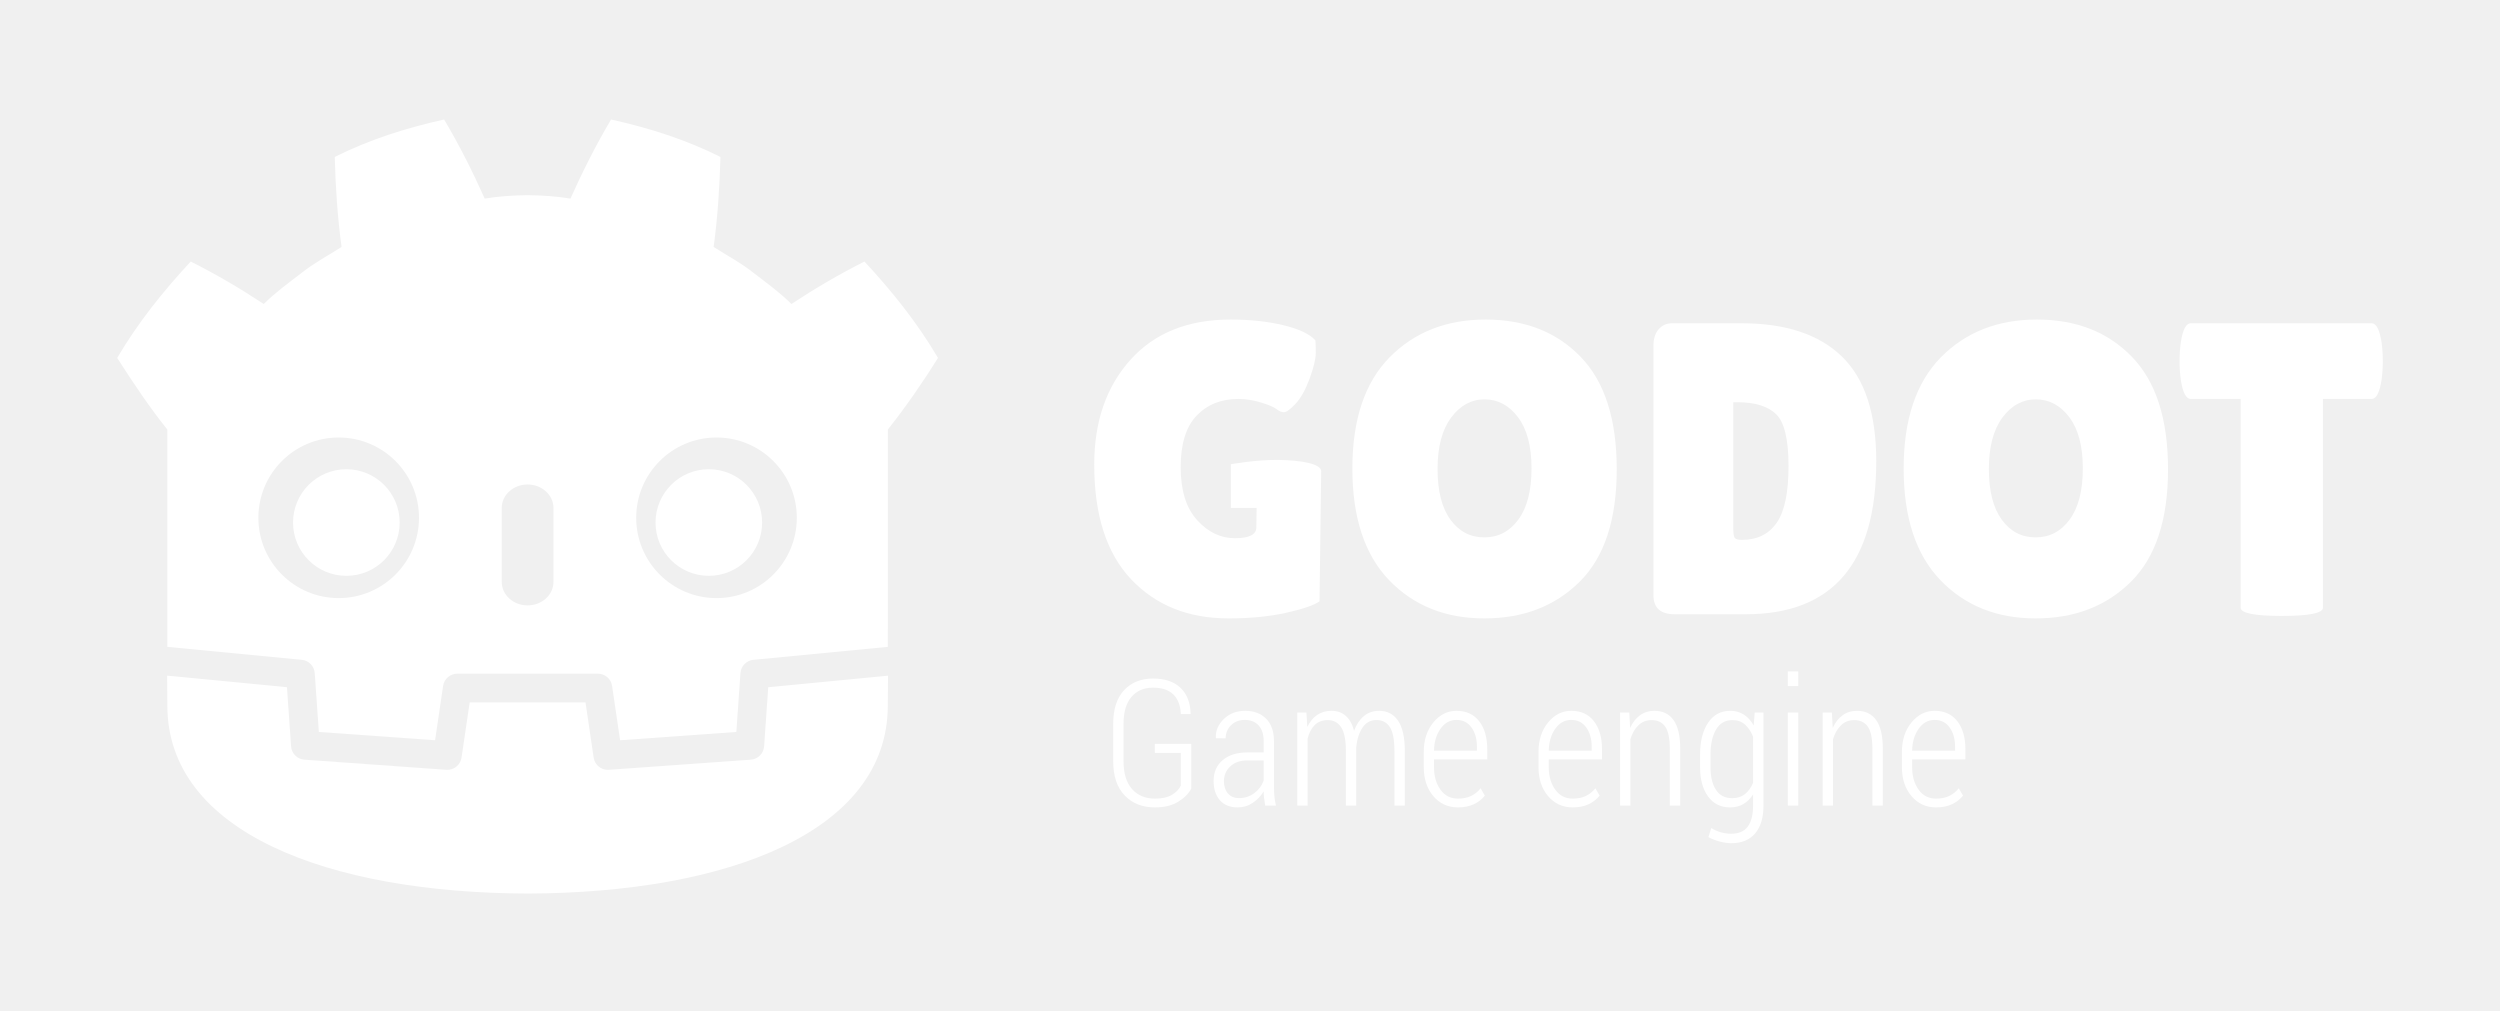
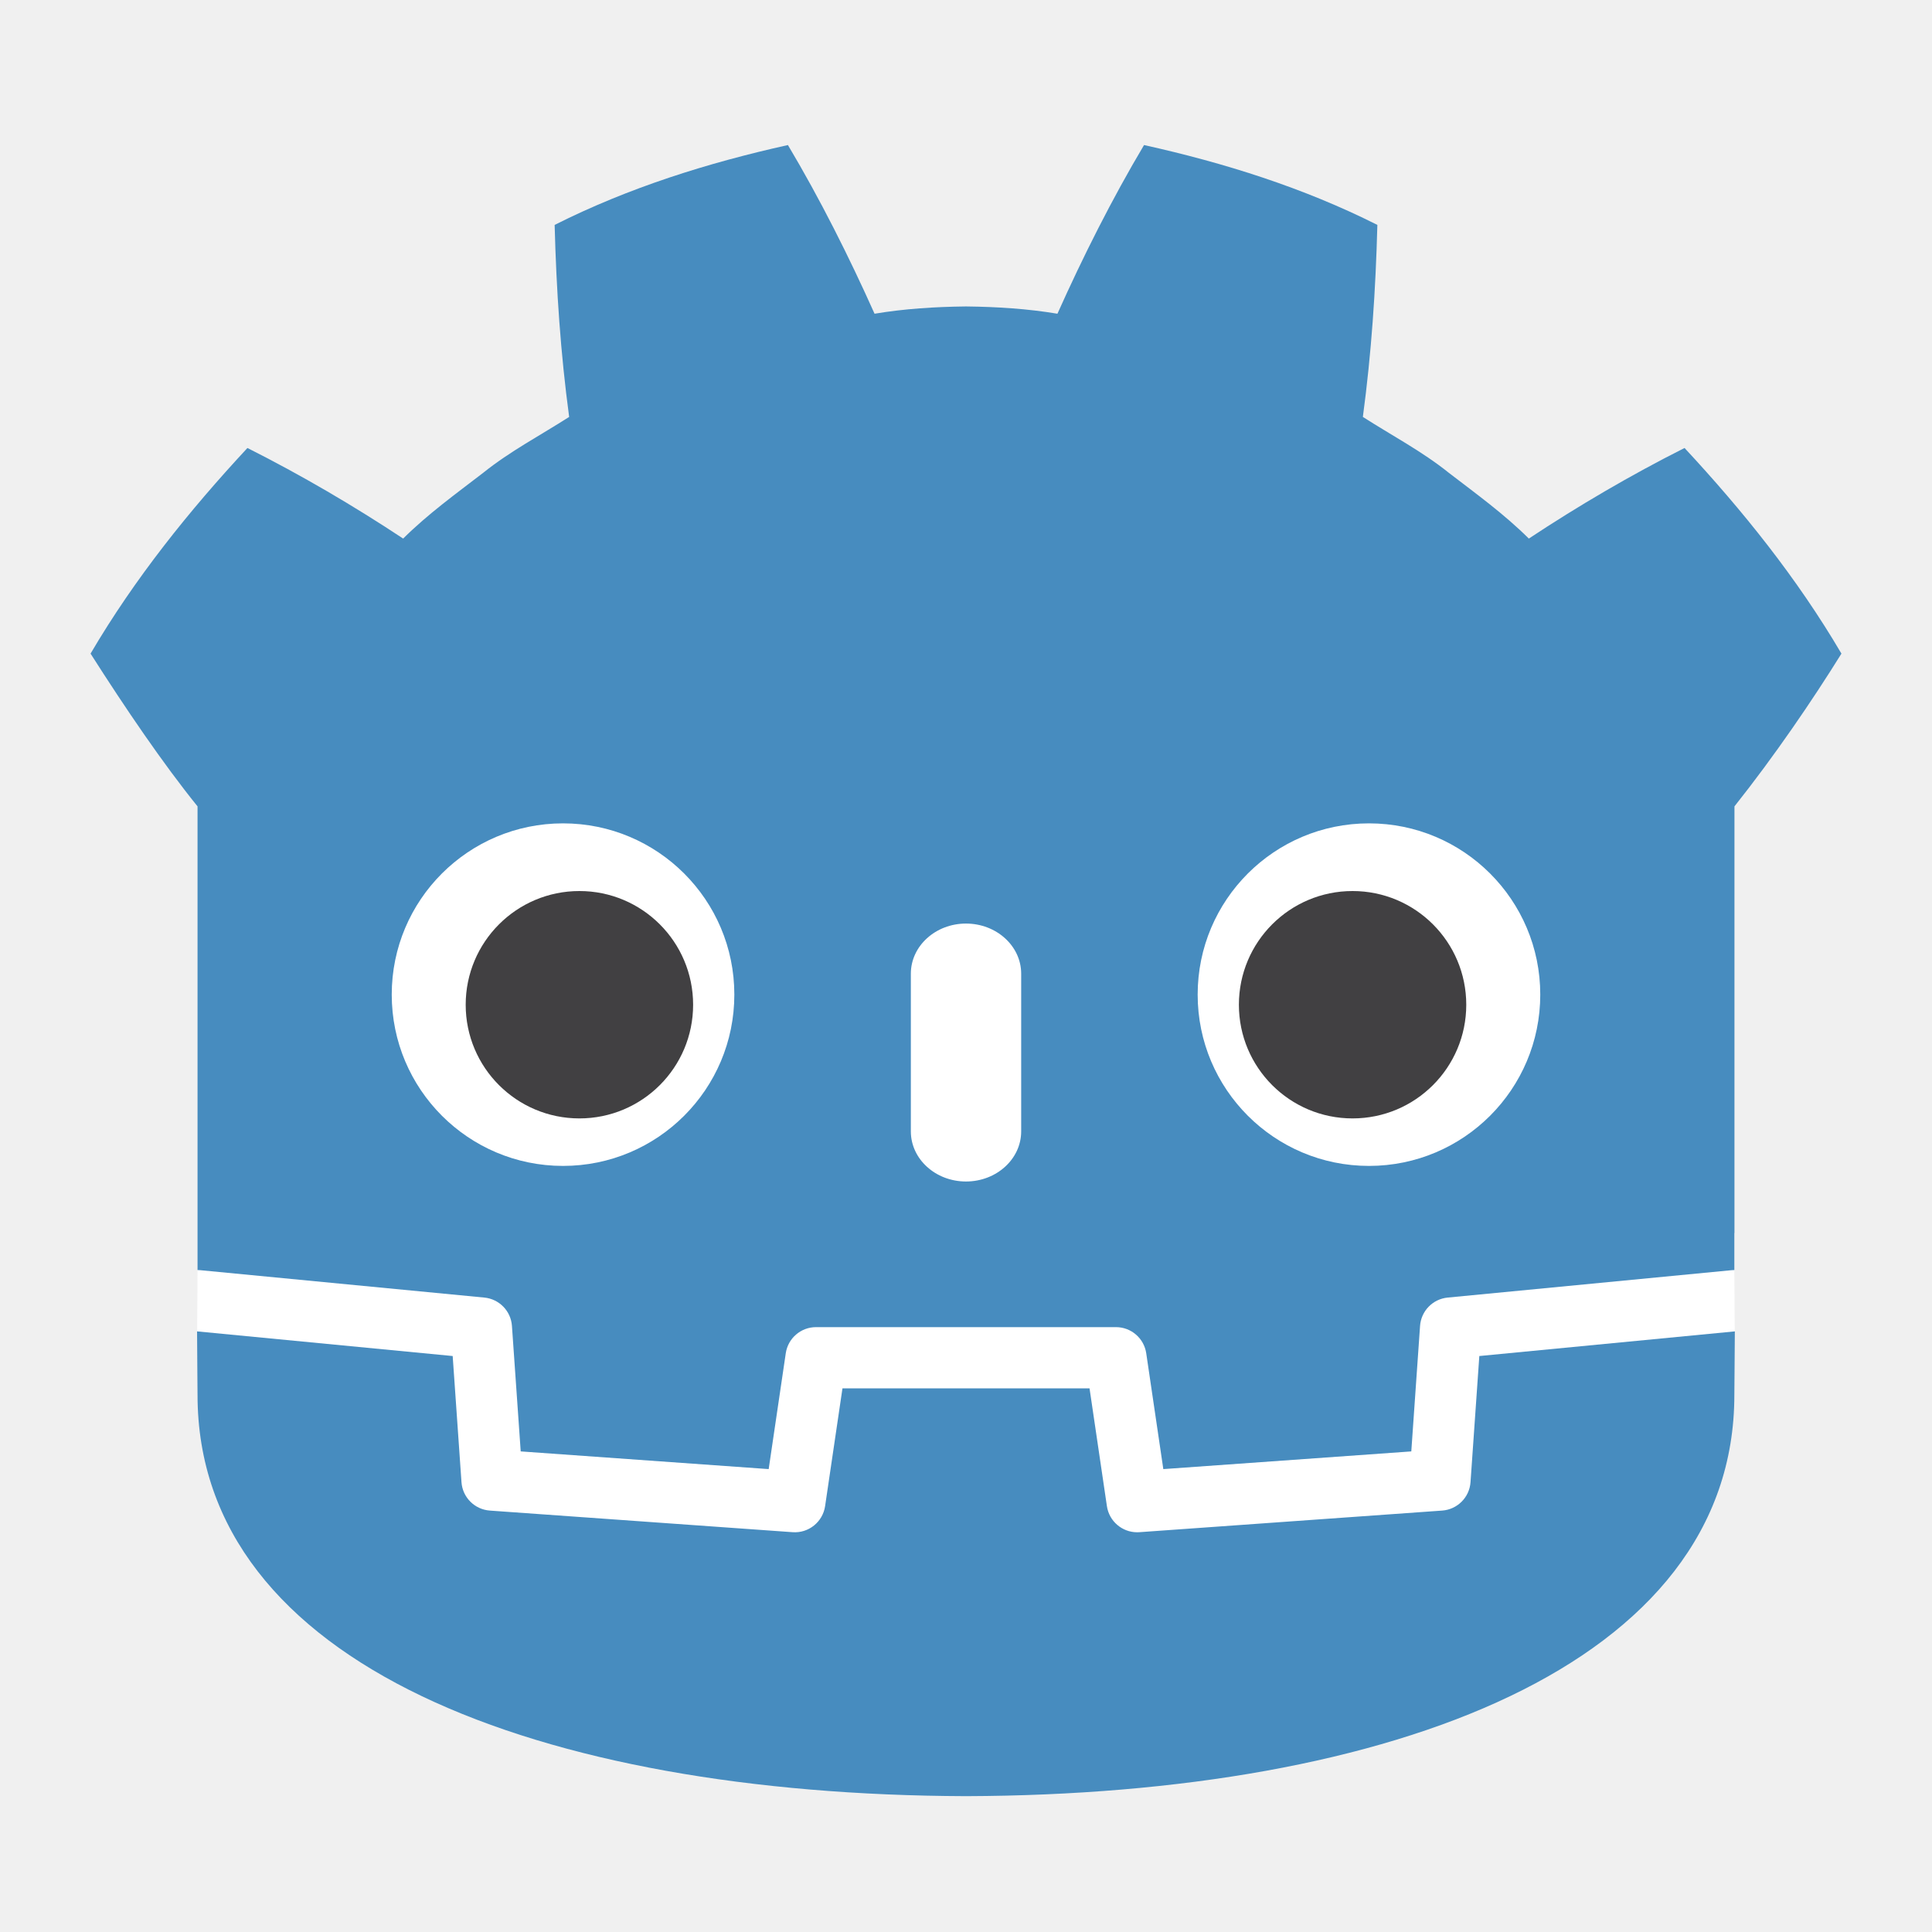
- <svg xmlns="http://www.w3.org/2000/svg" height="414" viewBox="0 0 960 388.125" width="1024">
-   <g fill="#fff">
-     <path d="m0 0c-3.611 0-6.636-1.659-9.09-4.967-2.441-3.311-3.668-7.958-3.668-13.938 0-5.993 1.166-10.581 3.503-13.778 2.333-3.207 5.398-4.804 9.2-4.804 3.8 0 6.887 1.617 9.258 4.862 2.371 3.233 3.559 7.861 3.559 13.886 0 6.02-1.227 10.654-3.673 13.89-2.443 3.232-5.473 4.849-9.089 4.849m-.055-59.493c-10.573 0-19.195 3.46-25.859 10.379-6.655 6.925-9.984 17.03-9.984 30.314 0 13.292 3.367 23.356 10.101 30.209 6.736 6.844 15.431 10.269 26.082 10.269 10.649 0 19.251-3.363 25.794-10.109 6.555-6.733 9.827-16.94 9.827-30.591 0-13.661-3.348-23.822-10.05-30.49-6.702-6.654-15.333-9.981-25.911-9.981" transform="matrix(1.413817 0 0 -1.413817 570.0619 153.3542)" />
-     <path d="m0 0v-33.768c0-1.577.116-2.571.342-2.988.224-.415.903-.623 2.029-.623 4.144 0 7.283 1.548 9.429 4.634 2.151 3.083 3.215 8.216 3.215 15.405 0 7.192-1.113 11.878-3.325 14.055-2.223 2.183-5.744 3.285-10.561 3.285zm-21.675-52.392v67.735c0 1.883.468 3.369 1.413 4.471.939 1.085 2.161 1.636 3.671 1.636h18.854c11.965 0 21.053-3.018 27.257-9.04 6.215-6.02 9.322-15.499 9.322-28.447 0-27.7-11.821-41.547-35.456-41.547h-19.302c-3.836 0-5.759 1.727-5.759 5.192" transform="matrix(1.413817 0 0 -1.413817 665.5644 154.46)" />
-     <path d="m0 0c-3.612 0-6.645-1.659-9.095-4.967-2.44-3.311-3.662-7.958-3.662-13.938 0-5.993 1.169-10.581 3.499-13.778 2.33-3.207 5.398-4.804 9.2-4.804 3.801 0 6.89 1.617 9.258 4.862 2.372 3.233 3.56 7.861 3.56 13.886 0 6.02-1.225 10.654-3.671 13.89-2.447 3.232-5.473 4.849-9.089 4.849m-.058-59.493c-10.577 0-19.193 3.46-25.851 10.379-6.663 6.925-9.993 17.03-9.993 30.314 0 13.292 3.367 23.356 10.1 30.209 6.741 6.844 15.431 10.269 26.086 10.269 10.651 0 19.246-3.363 25.797-10.109 6.55-6.733 9.822-16.94 9.822-30.591 0-13.661-3.349-23.822-10.05-30.49-6.699-6.654-15.338-9.981-25.911-9.981" transform="matrix(1.413817 0 0 -1.413817 781.7633 153.3542)" />
-     <path d="m0 0c0-1.496-3.721-2.255-11.176-2.255-7.448 0-11.18.759-11.18 2.255v56.681h-13.545c-1.281 0-2.185 1.727-2.71 5.198-.226 1.652-.334 3.343-.334 5.077 0 1.724.108 3.422.334 5.077.525 3.462 1.429 5.202 2.71 5.202h49.112c1.279 0 2.179-1.74 2.712-5.202.221-1.655.335-3.353.335-5.077 0-1.734-.114-3.425-.335-5.077-.533-3.471-1.433-5.198-2.712-5.198h-13.211z" transform="matrix(1.413817 0 0 -1.413817 892.0142 233.3298)" />
-     <path d="m0 0c-6.078.094-13.034-1.173-13.034-1.173v-11.863h6.995l-.078-5.288c0-1.959-1.942-2.943-5.815-2.943-3.878 0-7.303 1.642-10.274 4.917-2.978 3.279-4.459 8.072-4.459 14.388 0 6.329 1.447 10.995 4.345 14.006 2.892 3.008 6.683 4.517 11.346 4.517 1.959 0 3.987-.316 6.096-.961 2.11-.639 3.519-1.238 4.238-1.799.713-.577 1.391-.85 2.032-.85.638 0 1.671.746 3.1 2.255 1.431 1.505 2.713 3.786 3.844 6.827 1.126 3.057 1.69 5.4 1.69 7.062 0 1.649-.036 2.786-.109 3.386-1.581 1.73-4.499 3.102-8.755 4.122-4.248 1.017-9.011 1.522-14.28 1.522-11.594 0-20.66-3.65-27.207-10.95-6.552-7.303-9.822-16.783-9.822-28.452 0-13.701 3.347-24.087 10.041-31.162 6.706-7.074 15.51-10.607 26.425-10.607 5.87 0 11.08.505 15.632 1.522 4.557 1.013 7.586 2.053 9.093 3.105l.452 35.33c0 2.053-5.418 2.985-11.496 3.089" transform="matrix(1.413817 0 0 -1.413817 491.0819 176.6078)" />
-     <g transform="matrix(1.25 0 0 -1.25 -94.25 597.4987)">
-       <path d="m0 0c-.624-1.28-1.771-2.454-3.449-3.516-1.676-1.069-3.805-1.6-6.391-1.6-3.412 0-6.156 1.075-8.24 3.249-2.076 2.157-3.116 5.266-3.116 9.323v10.116c0 3.969.98 7.013 2.946 9.138 1.962 2.108 4.59 3.177 7.872 3.177 3.208 0 5.695-.844 7.455-2.513 1.755-1.675 2.677-4.015 2.757-7.003l-.044-.133h-2.619c-.094 2.29-.759 4.057-2.01 5.305-1.244 1.238-3.095 1.864-5.539 1.864-2.473 0-4.432-.837-5.866-2.516-1.43-1.675-2.143-4.103-2.143-7.293v-10.174c0-3.308.771-5.83 2.311-7.567 1.54-1.724 3.616-2.588 6.236-2.588 1.913 0 3.451.339 4.602 1.033 1.155.684 1.956 1.519 2.409 2.51v8.861h-7.06v2.463h9.889z" transform="matrix(1.131053 0 0 1.131053 441.3472 235.7512)" />
-       <path d="m0 0c1.553 0 2.936.44 4.144 1.336 1.21.9 2.058 2.037 2.561 3.422v5.468h-4.492c-1.91 0-3.44-.541-4.585-1.623-1.148-1.075-1.716-2.418-1.716-4.015 0-1.349.355-2.457 1.074-3.311.718-.857 1.722-1.277 3.014-1.277m7.124-2.04c-.14.876-.249 1.587-.318 2.144-.067.567-.101 1.131-.101 1.704-.767-1.254-1.757-2.294-2.98-3.109-1.221-.821-2.579-1.228-4.075-1.228-2.092 0-3.701.648-4.84 1.946-1.132 1.303-1.704 3.059-1.704 5.276 0 2.343.823 4.223 2.473 5.618 1.649 1.395 3.89 2.092 6.709 2.092h4.417v3.106c0 1.786-.456 3.193-1.351 4.21-.914 1.004-2.17 1.512-3.791 1.512-1.508 0-2.752-.479-3.728-1.45-.973-.965-1.456-2.144-1.456-3.549l-2.623.023-.046.137c-.074 1.906.647 3.591 2.168 5.084 1.515 1.489 3.459 2.229 5.825 2.229 2.338 0 4.22-.711 5.657-2.128 1.429-1.431 2.146-3.471 2.146-6.124v-12.396c0-.903.042-1.78.121-2.617.081-.848.212-1.665.417-2.48z" transform="matrix(1.131053 0 0 1.131053 456.0153 232.825)" />
-       <path d="m0 0 .24-3.923c.664 1.404 1.554 2.486 2.657 3.255 1.107.759 2.41 1.138 3.906 1.138 1.527 0 2.814-.444 3.852-1.343 1.039-.896 1.805-2.252 2.292-4.074.623 1.682 1.505 3.011 2.65 3.973 1.145.964 2.534 1.444 4.143 1.444 2.217 0 3.937-.897 5.156-2.692 1.224-1.799 1.834-4.559 1.834-8.288v-14.765h-2.823v14.814c0 3.1-.429 5.283-1.263 6.538-.839 1.257-2.042 1.89-3.598 1.89-1.637 0-2.915-.691-3.834-2.096-.914-1.405-1.478-3.161-1.683-5.282v-.655-15.209h-2.809v14.798c0 3.027-.424 5.194-1.292 6.488-.864 1.294-2.066 1.936-3.609 1.936-1.475 0-2.668-.45-3.562-1.342-.9-.897-1.54-2.125-1.928-3.683v-18.197h-2.806v25.275z" transform="matrix(1.131053 0 0 1.131053 476.7303 259.1052)" />
-       <path d="m0 0c-1.758 0-3.202-.802-4.334-2.402-1.133-1.606-1.718-3.585-1.765-5.944h11.66v1.082c0 2.086-.489 3.823-1.469 5.201-.986 1.379-2.347 2.063-4.092 2.063m.397-23.76c-2.725 0-4.954 1.026-6.685 3.073-1.726 2.043-2.591 4.657-2.591 7.841v4.197c0 3.19.867 5.85 2.602 7.965 1.739 2.105 3.828 3.158 6.277 3.158 2.648 0 4.699-.939 6.164-2.823 1.468-1.887 2.201-4.422 2.201-7.603v-2.773h-14.464v-2.102c0-2.447.586-4.484 1.752-6.11 1.168-1.63 2.755-2.438 4.744-2.438 1.382 0 2.585.244 3.588.724 1.003.491 1.863 1.179 2.578 2.082l1.149-1.988c-.763-.968-1.752-1.75-2.959-2.33-1.204-.577-2.659-.873-4.356-.873" transform="matrix(1.131053 0 0 1.131053 522.8228 256.8387)" />
-       <path d="m0 0c-1.763 0-3.21-.802-4.341-2.402-1.126-1.606-1.712-3.585-1.763-5.944h11.663v1.082c0 2.086-.488 3.823-1.474 5.201-.981 1.379-2.341 2.063-4.085 2.063m.394-23.76c-2.726 0-4.951 1.026-6.679 3.073-1.733 2.043-2.6 4.657-2.6 7.841v4.197c0 3.19.871 5.85 2.602 7.965 1.744 2.105 3.834 3.158 6.283 3.158 2.643 0 4.703-.939 6.164-2.823 1.463-1.887 2.197-4.422 2.197-7.603v-2.773h-14.465v-2.102c0-2.447.587-4.484 1.76-6.11 1.162-1.63 2.742-2.438 4.738-2.438 1.387 0 2.585.244 3.585.724 1.007.491 1.866 1.179 2.589 2.082l1.141-1.988c-.764-.968-1.75-1.75-2.959-2.33-1.204-.577-2.658-.873-4.356-.873" transform="matrix(1.131053 0 0 1.131053 558.0805 256.8387)" />
-       <path d="m0 0 .23-4.178c.674 1.483 1.564 2.634 2.682 3.435 1.108.805 2.413 1.213 3.914 1.213 2.258 0 3.988-.835 5.189-2.513 1.214-1.675 1.815-4.279 1.815-7.812v-15.42h-2.825v15.394c0 2.888-.423 4.905-1.264 6.075-.836 1.17-2.065 1.753-3.665 1.753-1.435 0-2.638-.466-3.603-1.414-.969-.939-1.691-2.19-2.172-3.767v-18.041h-2.805v25.275z" transform="matrix(1.131053 0 0 1.131053 575.9168 259.1052)" />
-       <path d="m0 0c0-2.565.486-4.605 1.472-6.123.974-1.532 2.457-2.288 4.436-2.288 1.356 0 2.498.361 3.435 1.101.934.74 1.672 1.77 2.218 3.077v12.52c-.525 1.346-1.246 2.434-2.157 3.272-.91.824-2.062 1.238-3.448 1.238-1.975 0-3.468-.86-4.46-2.587-.999-1.73-1.496-3.986-1.496-6.756zm-2.833 3.454c0 3.582.723 6.459 2.177 8.627 1.442 2.157 3.448 3.239 6.004 3.239 1.419 0 2.664-.346 3.728-1.04 1.066-.681 1.947-1.678 2.654-2.946l.274 3.516h2.381v-25.298c0-3.239-.751-5.749-2.26-7.525-1.511-1.769-3.657-2.665-6.428-2.665-.996 0-2.067.156-3.212.459-1.147.303-2.162.701-3.052 1.2l.776 2.463c.759-.492 1.608-.873 2.548-1.141.932-.277 1.895-.41 2.894-.41 2.009 0 3.498.645 4.46 1.932.966 1.304 1.45 3.19 1.45 5.687v3.057c-.717-1.138-1.597-2.011-2.64-2.614-1.039-.606-2.253-.909-3.622-.909-2.539 0-4.53.994-5.968 2.982-1.441 1.984-2.164 4.631-2.164 7.932z" transform="matrix(1.131053 0 0 1.131053 600.8685 242.3088)" />
-       <path d="m627.823 230.518h-3.201v28.587h3.201zm0 36.726h-3.201v4.504h3.201z" />
-       <path d="m0 0 .23-4.178c.676 1.483 1.562 2.634 2.678 3.435 1.115.805 2.422 1.213 3.916 1.213 2.258 0 3.995-.835 5.199-2.513 1.211-1.675 1.807-4.279 1.807-7.812v-15.42h-2.825v15.394c0 2.888-.422 4.905-1.261 6.075-.843 1.17-2.063 1.753-3.668 1.753-1.434 0-2.635-.466-3.599-1.414-.967-.939-1.692-2.19-2.171-3.767v-18.041h-2.809v25.275z" transform="matrix(1.131053 0 0 1.131053 638.1538 259.1052)" />
-       <path d="m0 0c-1.763 0-3.208-.802-4.334-2.402-1.129-1.606-1.718-3.585-1.768-5.944h11.662v1.082c0 2.086-.486 3.823-1.47 5.201-.981 1.379-2.343 2.063-4.09 2.063m.401-23.76c-2.733 0-4.958 1.026-6.681 3.073-1.73 2.043-2.595 4.657-2.595 7.841v4.197c0 3.19.865 5.85 2.6 7.965 1.739 2.105 3.831 3.158 6.275 3.158 2.646 0 4.706-.939 6.172-2.823 1.462-1.887 2.195-4.422 2.195-7.603v-2.773h-14.469v-2.102c0-2.447.59-4.484 1.757-6.11 1.166-1.63 2.748-2.438 4.746-2.438 1.382 0 2.579.244 3.578.724 1.012.491 1.869 1.179 2.591 2.082l1.147-1.988c-.769-.968-1.755-1.75-2.962-2.33-1.203-.577-2.658-.873-4.354-.873" transform="matrix(1.131053 0 0 1.131053 669.7088 256.8387)" />
-     </g>
-     <path d="m181.908 48.951c-15.358 3.414-30.551 8.169-44.795 15.338.326 12.577 1.139 24.628 2.787 36.869-5.532 3.544-11.345 6.586-16.512 10.734-5.25 4.039-10.612 7.902-15.365 12.625-9.496-6.281-19.546-12.184-29.9-17.395-11.161 12.012-21.598 24.977-30.123 39.484 6.7 10.517 13.886 21.087 20.541 29.33v71.654 9.102 8.283c.163.001.327.006.488.021l54.586 5.264c2.859.276 5.1 2.578 5.299 5.443l1.684 24.096 47.615 3.398 3.279-22.24c.425-2.883 2.9-5.021 5.816-5.021h57.59c2.915 0 5.389 2.138 5.814 5.021l3.279 22.24 47.617-3.398 1.682-24.096c.201-2.865 2.44-5.166 5.299-5.443l54.564-5.264c.161-.015.323-.02.486-.021v-7.105l.023-.006v-81.928c7.687-9.677 14.965-20.35 20.541-29.33-8.522-14.508-18.964-27.473-30.125-39.484-10.351 5.21-20.406 11.113-29.902 17.395-4.752-4.723-10.104-8.586-15.361-12.625-5.165-4.149-10.987-7.19-16.508-10.734 1.644-12.241 2.458-24.292 2.785-36.869-14.245-7.169-29.437-11.924-44.803-15.338-6.135 10.311-11.745 21.477-16.631 32.393-5.794-.968-11.615-1.327-17.443-1.396v-.01c-.041 0-.079.01-.113.01-.036 0-.075-.01-.111-.01v.01c-5.839.069-11.656.428-17.451 1.396-4.883-10.915-10.489-22.082-16.633-32.393zm-43.186 130.252c18.169 0 32.896 14.716 32.896 32.879 0 18.175-14.727 32.898-32.896 32.898-18.16 0-32.891-14.723-32.891-32.898 0-18.163 14.73-32.879 32.891-32.879zm154.764 0c18.159 0 32.887 14.716 32.887 32.879 0 18.175-14.728 32.898-32.887 32.898-18.172 0-32.898-14.723-32.898-32.898 0-18.163 14.726-32.879 32.898-32.879zm-77.387 19.24c5.848 0 10.6 4.315 10.6 9.623v30.283c0 5.313-4.751 9.623-10.6 9.623s-10.588-4.31-10.588-9.623v-30.283c0-5.308 4.74-9.623 10.588-9.623z" stroke-width="1.508" transform="scale(.9375)" />
-     <g stroke-width="1.414">
-       <path d="m295.004 263.893-1.585 22.71c-.191 2.737-2.368 4.916-5.105 5.112l-54.51 3.889c-.133.01-.266.014-.397.014-2.709 0-5.046-1.988-5.446-4.708l-3.126-21.199h-44.477l-3.126 21.199c-.42 2.853-2.97 4.905-5.843 4.694l-54.51-3.889c-2.737-.197-4.914-2.375-5.105-5.112l-1.585-22.71-46.015-4.437c.021 4.946.085 10.363.085 11.442 0 48.599 61.649 71.958 138.244 72.226h.093.095c76.595-.269 138.223-23.628 138.223-72.226 0-1.099.066-6.494.089-11.442z" />
-       <path d="m153.472 200.656c0 11.302-9.16 20.462-20.471 20.462-11.305 0-20.471-9.16-20.471-20.462s9.166-20.471 20.471-20.471c11.311 0 20.471 9.169 20.471 20.471" />
-       <path d="m251.723 200.656c0 11.302 9.157 20.462 20.459 20.462 11.313 0 20.471-9.16 20.471-20.462s-9.157-20.471-20.471-20.471c-11.302 0-20.459 9.169-20.459 20.471" />
-     </g>
-   </g>
+ <svg xmlns="http://www.w3.org/2000/svg" height="1024" width="1024">
+   <path d="m0 0s-.325 1.994-.515 1.976l-36.182-3.491c-2.879-.278-5.115-2.574-5.317-5.459l-.994-14.247-27.992-1.997-1.904 12.912c-.424 2.872-2.932 5.037-5.835 5.037h-38.188c-2.902 0-5.41-2.165-5.834-5.037l-1.905-12.912-27.992 1.997-.994 14.247c-.202 2.886-2.438 5.182-5.317 5.46l-36.2 3.49c-.187.018-.324-1.978-.511-1.978l-.049-7.83 30.658-4.944 1.004-14.374c.203-2.91 2.551-5.263 5.463-5.472l38.551-2.75c.146-.01.29-.016.434-.016 2.897 0 5.401 2.166 5.825 5.038l1.959 13.286h28.005l1.959-13.286c.423-2.871 2.93-5.037 5.831-5.037.142 0 .284.005.423.015l38.556 2.75c2.911.209 5.26 2.562 5.463 5.472l1.003 14.374 30.645 4.966z" fill="#fff" transform="matrix(4.162611 0 0 -4.162611 919.2406 673.1521)" />
+   <path d="m0 0v-47.514-6.035-5.492c.108-.001.216-.005.323-.015l36.196-3.49c1.896-.183 3.382-1.709 3.514-3.609l1.116-15.978 31.574-2.253 2.175 14.747c.282 1.912 1.922 3.329 3.856 3.329h38.188c1.933 0 3.573-1.417 3.855-3.329l2.175-14.747 31.575 2.253 1.115 15.978c.133 1.9 1.618 3.425 3.514 3.609l36.182 3.49c.107.01.214.014.322.015v4.711l.015.005v54.325c5.097 6.416 9.923 13.494 13.621 19.449-5.651 9.62-12.575 18.217-19.976 26.182-6.864-3.455-13.531-7.369-19.828-11.534-3.151 3.132-6.7 5.694-10.186 8.372-3.425 2.751-7.285 4.768-10.946 7.118 1.09 8.117 1.629 16.108 1.846 24.448-9.446 4.754-19.519 7.906-29.708 10.17-4.068-6.837-7.788-14.241-11.028-21.479-3.842.642-7.702.88-11.567.926v.006c-.027 0-.052-.006-.075-.006-.024 0-.049.006-.073.006v-.006c-3.872-.046-7.729-.284-11.572-.926-3.238 7.238-6.956 14.642-11.03 21.479-10.184-2.264-20.258-5.416-29.703-10.17.216-8.34.755-16.331 1.848-24.448-3.668-2.35-7.523-4.367-10.949-7.118-3.481-2.678-7.036-5.24-10.188-8.372-6.297 4.165-12.962 8.079-19.828 11.534-7.401-7.965-14.321-16.562-19.974-26.182 4.443-6.974 9.208-13.983 13.621-19.449z" fill="#478cbf" transform="matrix(4.162611 0 0 -4.162611 104.6989 427.3873)" />
+   <path d="m0 0-1.121-16.063c-.135-1.936-1.675-3.477-3.611-3.616l-38.555-2.751c-.094-.007-.188-.01-.281-.01-1.916 0-3.569 1.406-3.852 3.33l-2.211 14.994h-31.459l-2.211-14.994c-.297-2.018-2.101-3.469-4.133-3.32l-38.555 2.751c-1.936.139-3.476 1.68-3.611 3.616l-1.121 16.063-32.547 3.138c.015-3.498.06-7.33.06-8.093 0-34.374 43.605-50.896 97.781-51.086h.066.067c54.176.19 97.766 16.712 97.766 51.086 0 .777.047 4.593.063 8.093z" fill="#478cbf" transform="matrix(4.162611 0 0 -4.162611 784.0714 718.7231)" />
+   <path d="m0 0c0-12.052-9.765-21.815-21.813-21.815-12.042 0-21.81 9.763-21.81 21.815 0 12.044 9.768 21.802 21.81 21.802 12.048 0 21.813-9.758 21.813-21.802" fill="#fff" transform="matrix(4.162611 0 0 -4.162611 389.2148 527.1513)" />
+   <path d="m0 0c0-7.994-6.479-14.473-14.479-14.473-7.996 0-14.479 6.479-14.479 14.473s6.483 14.479 14.479 14.479c8 0 14.479-6.485 14.479-14.479" fill="#414042" transform="matrix(4.162611 0 0 -4.162611 367.3669 532.5371)" />
+   <path d="m0 0c-3.878 0-7.021 2.858-7.021 6.381v20.081c0 3.52 3.143 6.381 7.021 6.381s7.028-2.861 7.028-6.381v-20.081c0-3.523-3.15-6.381-7.028-6.381" fill="#fff" transform="matrix(4.162611 0 0 -4.162611 511.9934 626.2198)" />
+   <path d="m0 0c0-12.052 9.765-21.815 21.815-21.815 12.041 0 21.808 9.763 21.808 21.815 0 12.044-9.767 21.802-21.808 21.802-12.05 0-21.815-9.758-21.815-21.802" fill="#fff" transform="matrix(4.162611 0 0 -4.162611 634.7871 527.1513)" />
+   <path d="m0 0c0-7.994 6.477-14.473 14.471-14.473 8.002 0 14.479 6.479 14.479 14.473s-6.477 14.479-14.479 14.479c-7.994 0-14.471-6.485-14.471-14.479" fill="#414042" transform="matrix(4.162611 0 0 -4.162611 656.6406 532.5371)" />
</svg>
